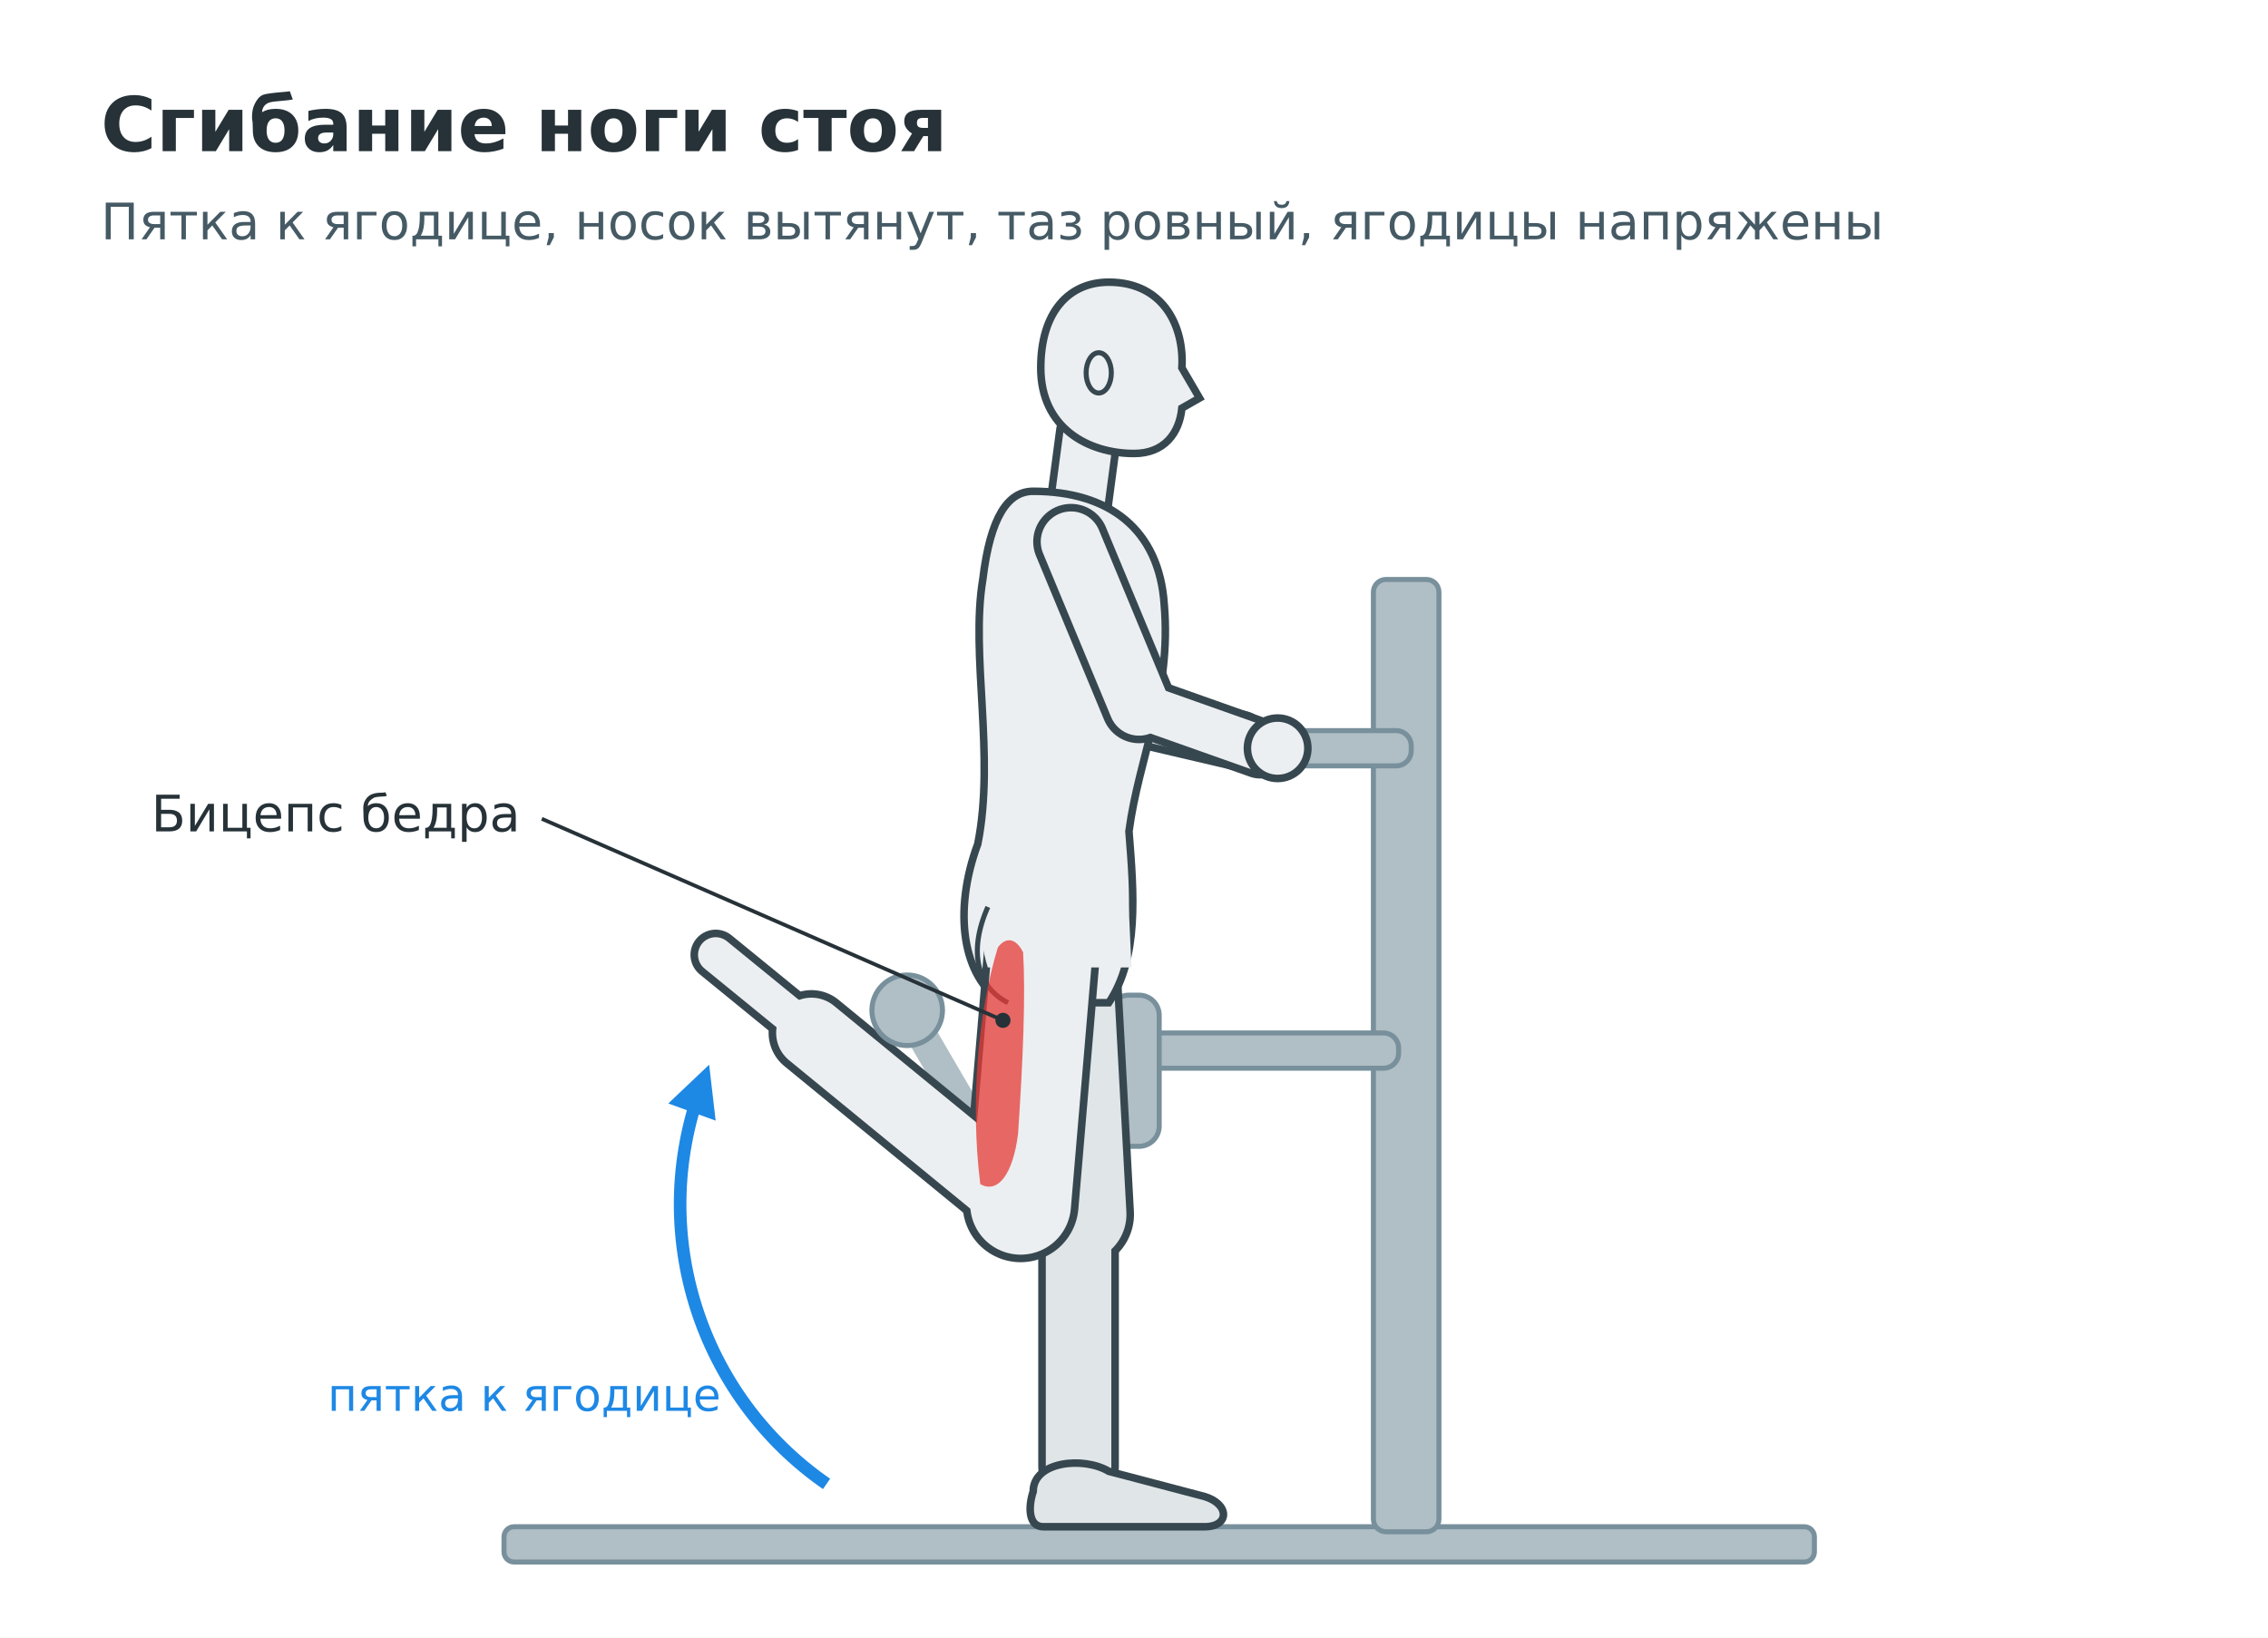
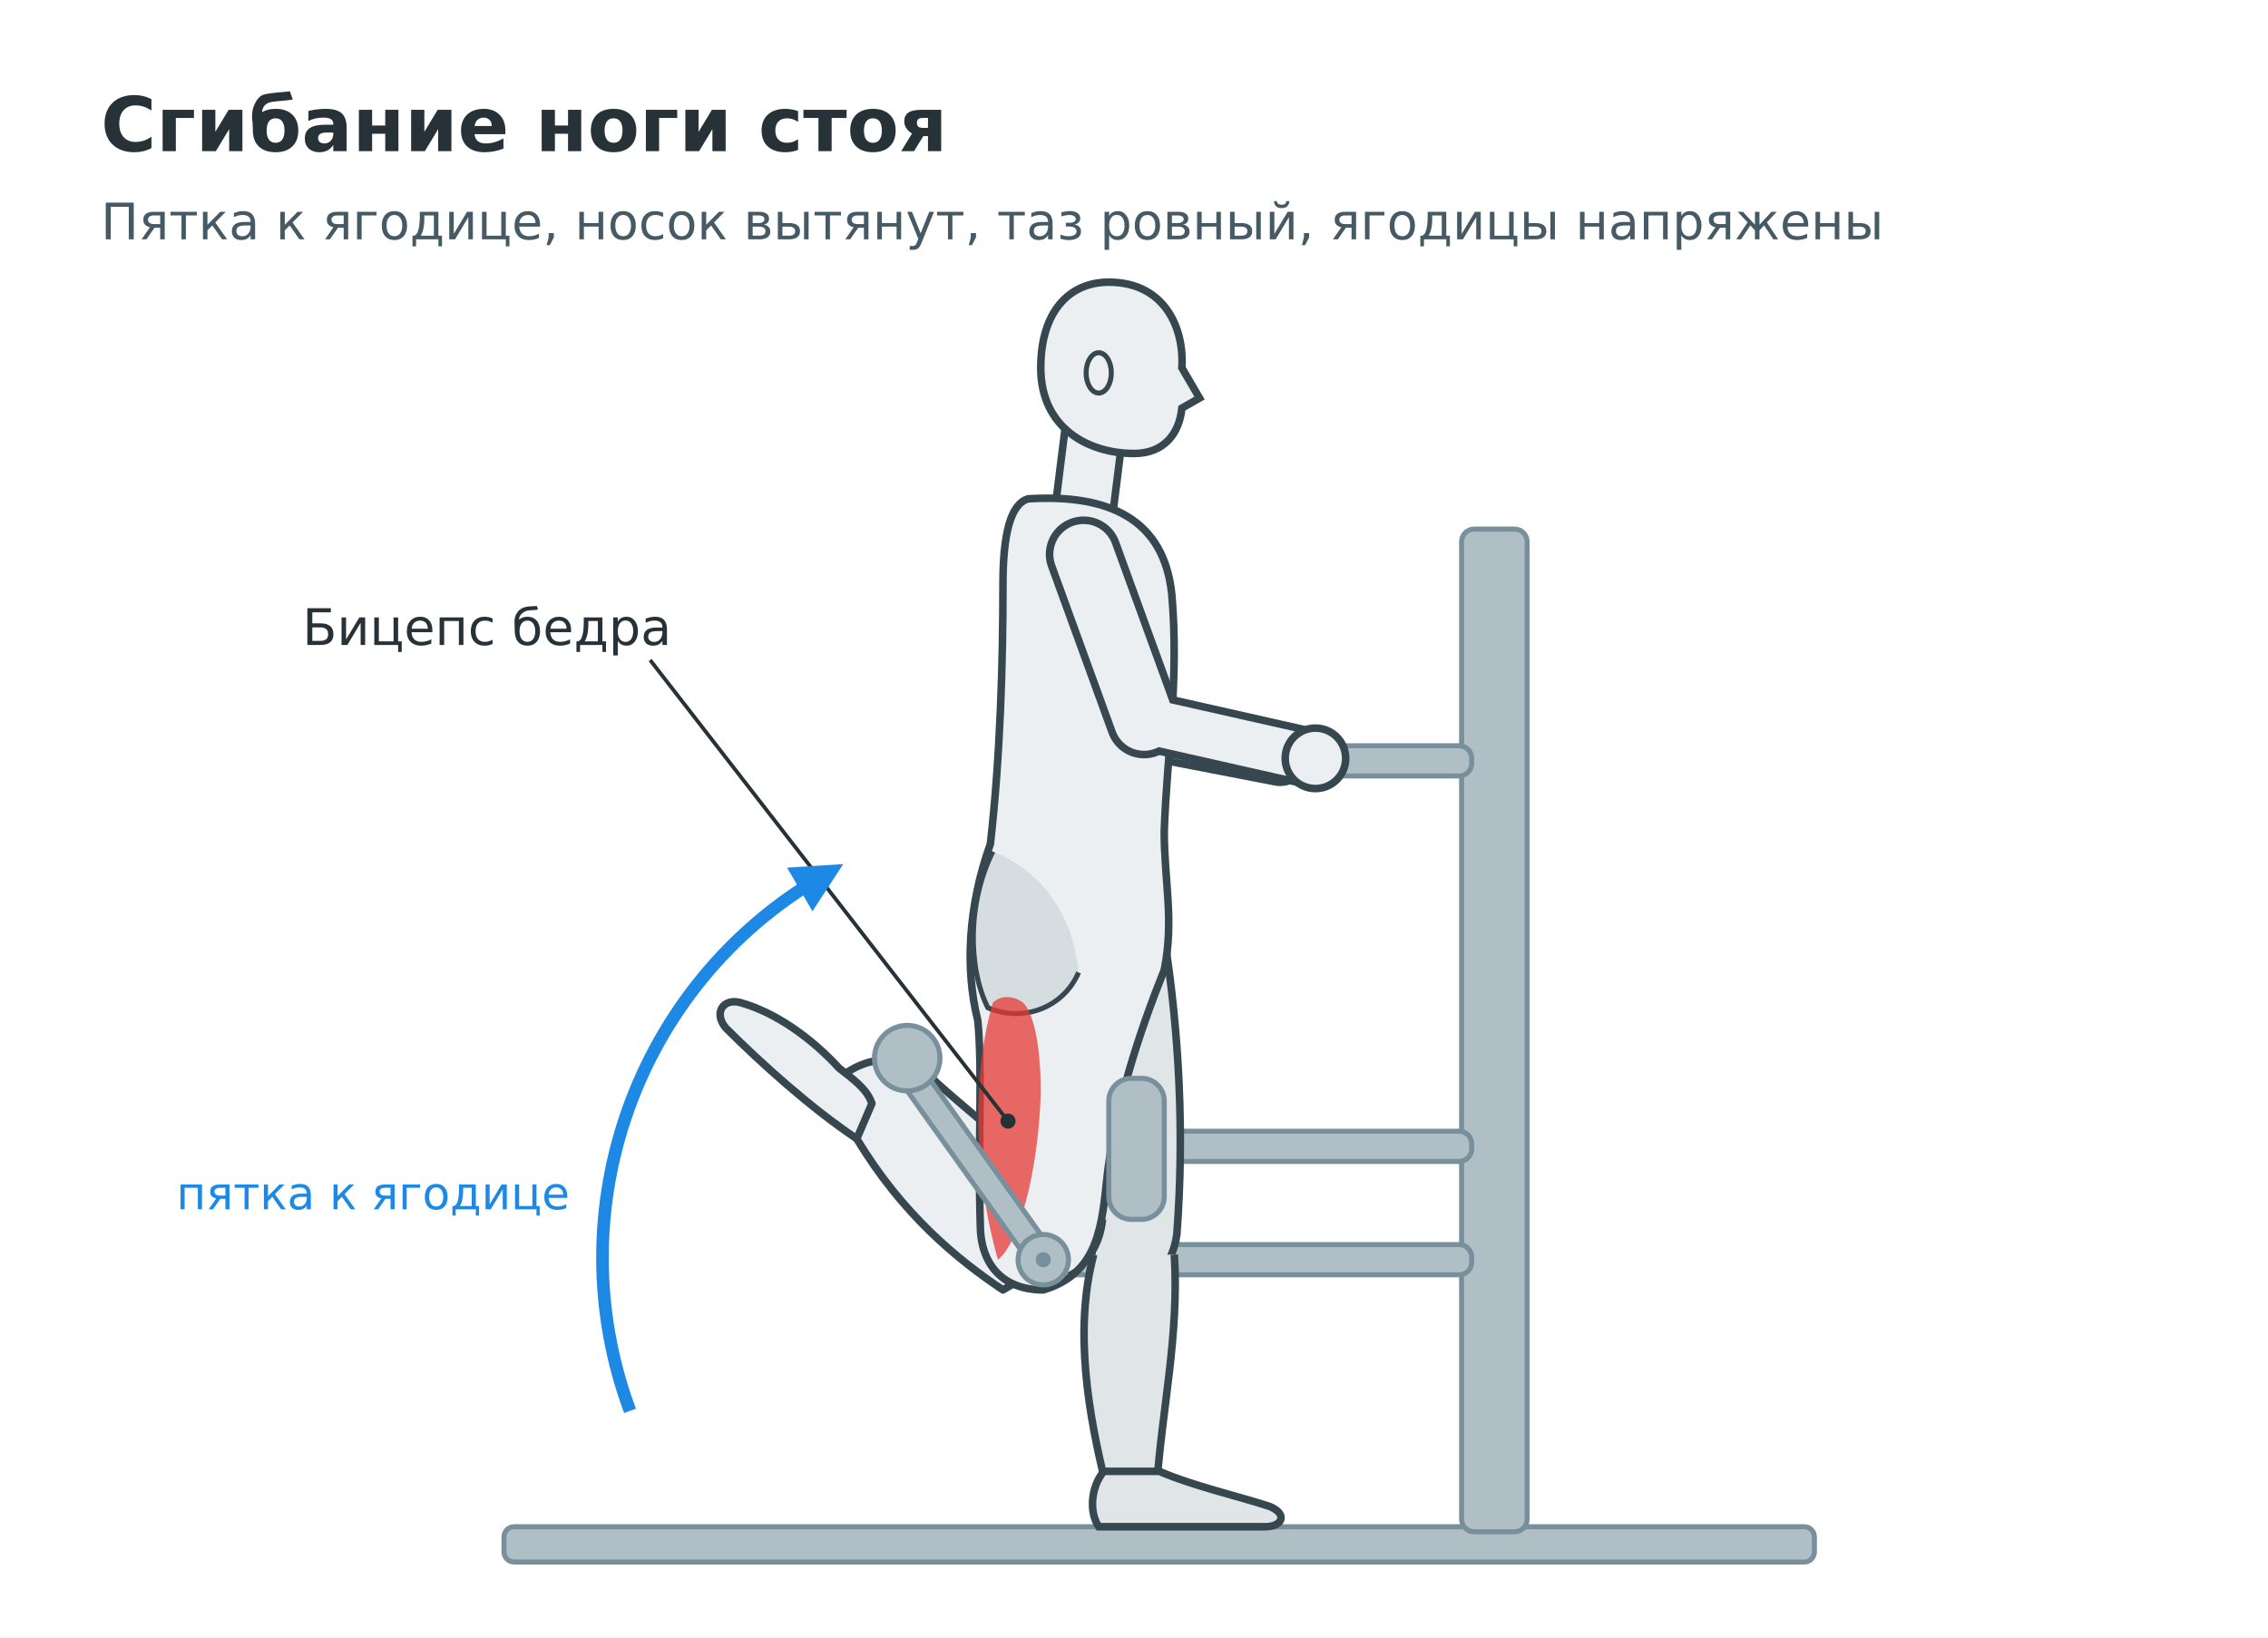
<svg xmlns="http://www.w3.org/2000/svg" width="900" height="650" viewBox="0 0 900 650">
  <rect width="900" height="650" fill="#ffffff" />
  <defs>
    <marker id="ah" viewBox="0 0 10 10" refX="5" refY="5" markerWidth="4" markerHeight="4" orient="auto-start-reverse">
      <path d="M0,0 L10,5 L0,10 z" fill="#1E88E5" />
    </marker>
  </defs>
  <text x="40" y="60" font-family="DejaVu Sans, Arial, sans-serif" font-size="30" font-weight="bold" fill="#263238">Сгибание ноги стоя</text>
  <text x="40" y="95" font-family="DejaVu Sans, Arial, sans-serif" font-size="20" fill="#455A64">Пятка к ягодице, носок вытянут, таз ровный, ягодицы напряжены</text>
  <rect x="200" y="606" width="520" height="14" rx="4" fill="#B0BEC5" stroke="#78909C" stroke-width="2" />
-   <rect x="545" y="230" width="26" height="378" rx="5" fill="#B0BEC5" stroke="#78909C" stroke-width="2" />
-   <rect x="490" y="290" width="70" height="14" rx="6" fill="#B0BEC5" stroke="#78909C" stroke-width="2" />
-   <rect x="455" y="410" width="100" height="14" rx="6" fill="#B0BEC5" stroke="#78909C" stroke-width="2" />
-   <rect x="440" y="395" width="20" height="60" rx="8" fill="#B0BEC5" stroke="#78909C" stroke-width="2" />
+   <rect x="580" y="210" width="26" height="398" rx="5" fill="#B0BEC5" stroke="#78909C" stroke-width="2" />
+   <rect x="512" y="296" width="72" height="12" rx="5" fill="#B0BEC5" stroke="#78909C" stroke-width="2" />
+   <rect x="410" y="494" width="174" height="12" rx="5" fill="#B0BEC5" stroke="#78909C" stroke-width="2" />
+   <rect x="450" y="449" width="134" height="12" rx="5" fill="#B0BEC5" stroke="#78909C" stroke-width="2" />
  <g stroke-linecap="round" fill="none">
-     <line x1="418" y1="218" x2="445" y2="283" stroke="#37474F" stroke-width="30" />
-     <line x1="445" y1="283" x2="492" y2="294" stroke="#37474F" stroke-width="24" />
-     <line x1="418" y1="218" x2="445" y2="283" stroke="#CFD8DC" stroke-width="24" />
-     <line x1="445" y1="283" x2="492" y2="294" stroke="#CFD8DC" stroke-width="18" />
+     <line x1="424" y1="222" x2="446" y2="288" stroke="#37474F" stroke-width="30" />
+     <line x1="446" y1="288" x2="508" y2="300" stroke="#37474F" stroke-width="24" />
+     <line x1="424" y1="222" x2="446" y2="288" stroke="#CFD8DC" stroke-width="24" />
+     <line x1="446" y1="288" x2="508" y2="300" stroke="#CFD8DC" stroke-width="18" />
  </g>
+   <path d="M428 372 L462 372 C468 410 470 450 467 490 C465 504 456 511 449 511 C440 511 433 504 432 490 C430 450 426 410 426 360 Z" fill="#E0E5E8" stroke="#37474F" stroke-width="3" />
+   <path d="M434 498 C426 528 432 562 439 590 L459 590 C461 560 468 530 466 498" fill="#E0E5E8" stroke="#37474F" stroke-width="3" />
+   <path d="M438 584 L460 584 C474 590 492 594 504 598 C511 601 509 606 502 606 L436 606 C432 600 433 590 438 584 Z" fill="#E0E5E8" stroke="#37474F" stroke-width="3" />
  <g stroke-linecap="round" fill="none">
-     <line x1="422" y1="372" x2="428" y2="482" stroke="#37474F" stroke-width="44" />
-     <line x1="428" y1="482" x2="428" y2="582" stroke="#37474F" stroke-width="32" />
-     <line x1="422" y1="372" x2="428" y2="482" stroke="#E0E5E8" stroke-width="38" />
-     <line x1="428" y1="482" x2="428" y2="582" stroke="#E0E5E8" stroke-width="26" />
-   </g>
-   <path d="M410 592 C410 580 430 578 440 584 L478 594 C488 597 488 606 478 606 L414 606 C408 606 408 598 410 592 Z" fill="#E0E5E8" stroke="#37474F" stroke-width="3" />
-   <g stroke-linecap="round" fill="none">
-     <line x1="432" y1="172" x2="428" y2="202" stroke="#37474F" stroke-width="26" />
-     <line x1="432" y1="172" x2="428" y2="202" stroke="#ECEFF1" stroke-width="20" />
+     <line x1="434" y1="172" x2="430" y2="204" stroke="#37474F" stroke-width="26" />
+     <line x1="434" y1="172" x2="430" y2="204" stroke="#ECEFF1" stroke-width="20" />
  </g>
  <path d="M440 112 C462 112 470 130 469 146 L476 158 L469 162 C468 172 462 180 450 180 C432 180 413 170 413 146 C413 124 424 112 440 112 Z" fill="#ECEFF1" stroke="#37474F" stroke-width="3" />
  <ellipse cx="436" cy="148" rx="5" ry="8" fill="none" stroke="#37474F" stroke-width="2" />
-   <line x1="405" y1="478" x2="360" y2="401" stroke="#B0BEC5" stroke-width="12" stroke-linecap="round" />
-   <circle cx="405" cy="478" r="11" fill="#B0BEC5" stroke="#78909C" stroke-width="2" />
-   <path d="M410 195 C440 195 460 210 462 240 C465 275 452 300 448 330 C450 355 452 380 440 398 L398 398 C382 388 378 362 388 335 C395 300 385 260 390 230 C393 205 400 195 410 195 Z" fill="#ECEFF1" stroke="#37474F" stroke-width="3" />
+   <path d="M398 512 C380 500 358 482 340 452 L333 428 C345 418 360 418 372 430 C392 448 420 468 432 492 Z" fill="#ECEFF1" stroke="#37474F" stroke-width="3" stroke-linejoin="round" />
+   <path d="M340 452 C322 440 302 422 288 408 C283 402 287 396 294 398 C308 402 322 412 333 424 C338 428 344 432 346 438 Z" fill="#ECEFF1" stroke="#37474F" stroke-width="3" stroke-linejoin="round" />
+   <path d="M408 198 C440 196 462 206 465 236 C468 270 463 300 462 330 C462 350 466 365 462 385 C452 410 442 440 439 470 C437 490 434 506 414 512 C398 512 389 502 389 486 C388 455 390 425 388 405 C383 385 384 360 393 335 C397 300 398 262 398 232 C398 212 401 200 408 198 Z" fill="#ECEFF1" stroke="#37474F" stroke-width="3" stroke-linejoin="round" />
+   <path d="M394 338 C384 358 384 384 392 400 C406 406 422 400 428 386 C426 364 414 346 394 338 Z" fill="#CFD8DC" opacity="0.8" />
+   <path d="M394 338 C384 358 384 384 392 400 C406 406 422 400 428 386" fill="none" stroke="#37474F" stroke-width="2" />
+   <path d="M424 506 C432 502 437 494 438 484" fill="none" stroke="#37474F" stroke-width="2" />
+   <path d="M394 398 C386 425 386 465 396 500 C404 494 412 466 413 434 C413 414 410 402 406 398 C402 395 397 395 394 398 Z" fill="#E53935" opacity="0.75" />
+   <rect x="440" y="428" width="22" height="56" rx="9" fill="#B0BEC5" stroke="#78909C" stroke-width="2" />
+   <line x1="414" y1="500" x2="364" y2="430" stroke="#78909C" stroke-width="12" stroke-linecap="round" />
+   <line x1="414" y1="500" x2="364" y2="430" stroke="#B0BEC5" stroke-width="8" stroke-linecap="round" />
+   <circle cx="414" cy="500" r="10" fill="#B0BEC5" stroke="#78909C" stroke-width="2" />
+   <circle cx="414" cy="500" r="3" fill="#78909C" />
+   <circle cx="360" cy="420" r="13" fill="#B0BEC5" stroke="#78909C" stroke-width="2" />
  <g stroke-linecap="round" fill="none">
-     <line x1="414" y1="372" x2="405" y2="478" stroke="#37474F" stroke-width="46" />
-     <line x1="405" y1="478" x2="322" y2="410" stroke="#37474F" stroke-width="34" />
-     <line x1="322" y1="410" x2="284" y2="379" stroke="#37474F" stroke-width="20" />
-     <line x1="414" y1="372" x2="405" y2="478" stroke="#ECEFF1" stroke-width="40" />
-     <line x1="405" y1="478" x2="322" y2="410" stroke="#ECEFF1" stroke-width="28" />
-     <line x1="322" y1="410" x2="284" y2="379" stroke="#ECEFF1" stroke-width="14" />
+     <line x1="430" y1="220" x2="454" y2="286" stroke="#37474F" stroke-width="30" />
+     <line x1="454" y1="286" x2="516" y2="300" stroke="#37474F" stroke-width="24" />
+     <line x1="430" y1="220" x2="454" y2="286" stroke="#ECEFF1" stroke-width="24" />
+     <line x1="454" y1="286" x2="516" y2="300" stroke="#ECEFF1" stroke-width="18" />
  </g>
-   <path d="M391 340 L447 340 L449 384 L392 384 C388 372 388 352 391 340 Z" fill="#ECEFF1" />
-   <path d="M392 360 C384 378 388 392 400 398" fill="none" stroke="#37474F" stroke-width="2" />
-   <path d="M396 376 C388 402 385 438 389 470 C396 474 402 466 404 450 C406 420 407 395 406 378 C403 372 399 372 396 376 Z" fill="#E53935" opacity="0.75" />
-   <circle cx="360" cy="401" r="14" fill="#B0BEC5" stroke="#78909C" stroke-width="2" />
-   <g stroke-linecap="round" fill="none">
-     <line x1="425" y1="215" x2="452" y2="280" stroke="#37474F" stroke-width="30" />
-     <line x1="452" y1="280" x2="500" y2="297" stroke="#37474F" stroke-width="24" />
-     <line x1="425" y1="215" x2="452" y2="280" stroke="#ECEFF1" stroke-width="24" />
-     <line x1="452" y1="280" x2="500" y2="297" stroke="#ECEFF1" stroke-width="18" />
-   </g>
-   <circle cx="507" cy="297" r="12" fill="#ECEFF1" stroke="#37474F" stroke-width="3" />
-   <line x1="398" y1="405" x2="215" y2="325" stroke="#263238" stroke-width="1.5" />
-   <circle cx="398" cy="405" r="3" fill="#263238" />
-   <text x="60" y="330" font-family="DejaVu Sans, Arial, sans-serif" font-size="20" fill="#263238">Бицепс бедра</text>
-   <path d="M328 589 A135 135 0 0 1 278 432" fill="none" stroke="#1E88E5" stroke-width="5" marker-end="url(#ah)" />
-   <text x="130" y="560" font-family="DejaVu Sans, Arial, sans-serif" font-size="18" fill="#1E88E5">пятка к ягодице</text>
+   <circle cx="522" cy="301" r="12" fill="#ECEFF1" stroke="#37474F" stroke-width="3" />
+   <line x1="400" y1="445" x2="258" y2="262" stroke="#263238" stroke-width="1.5" />
+   <circle cx="400" cy="445" r="3" fill="#263238" />
+   <text x="120" y="256" font-family="DejaVu Sans, Arial, sans-serif" font-size="20" fill="#263238">Бицепс бедра</text>
+   <path d="M250 560 A175 175 0 0 1 326 348" fill="none" stroke="#1E88E5" stroke-width="5" marker-end="url(#ah)" />
+   <text x="70" y="480" font-family="DejaVu Sans, Arial, sans-serif" font-size="18" fill="#1E88E5">пятка к ягодице</text>
</svg>
